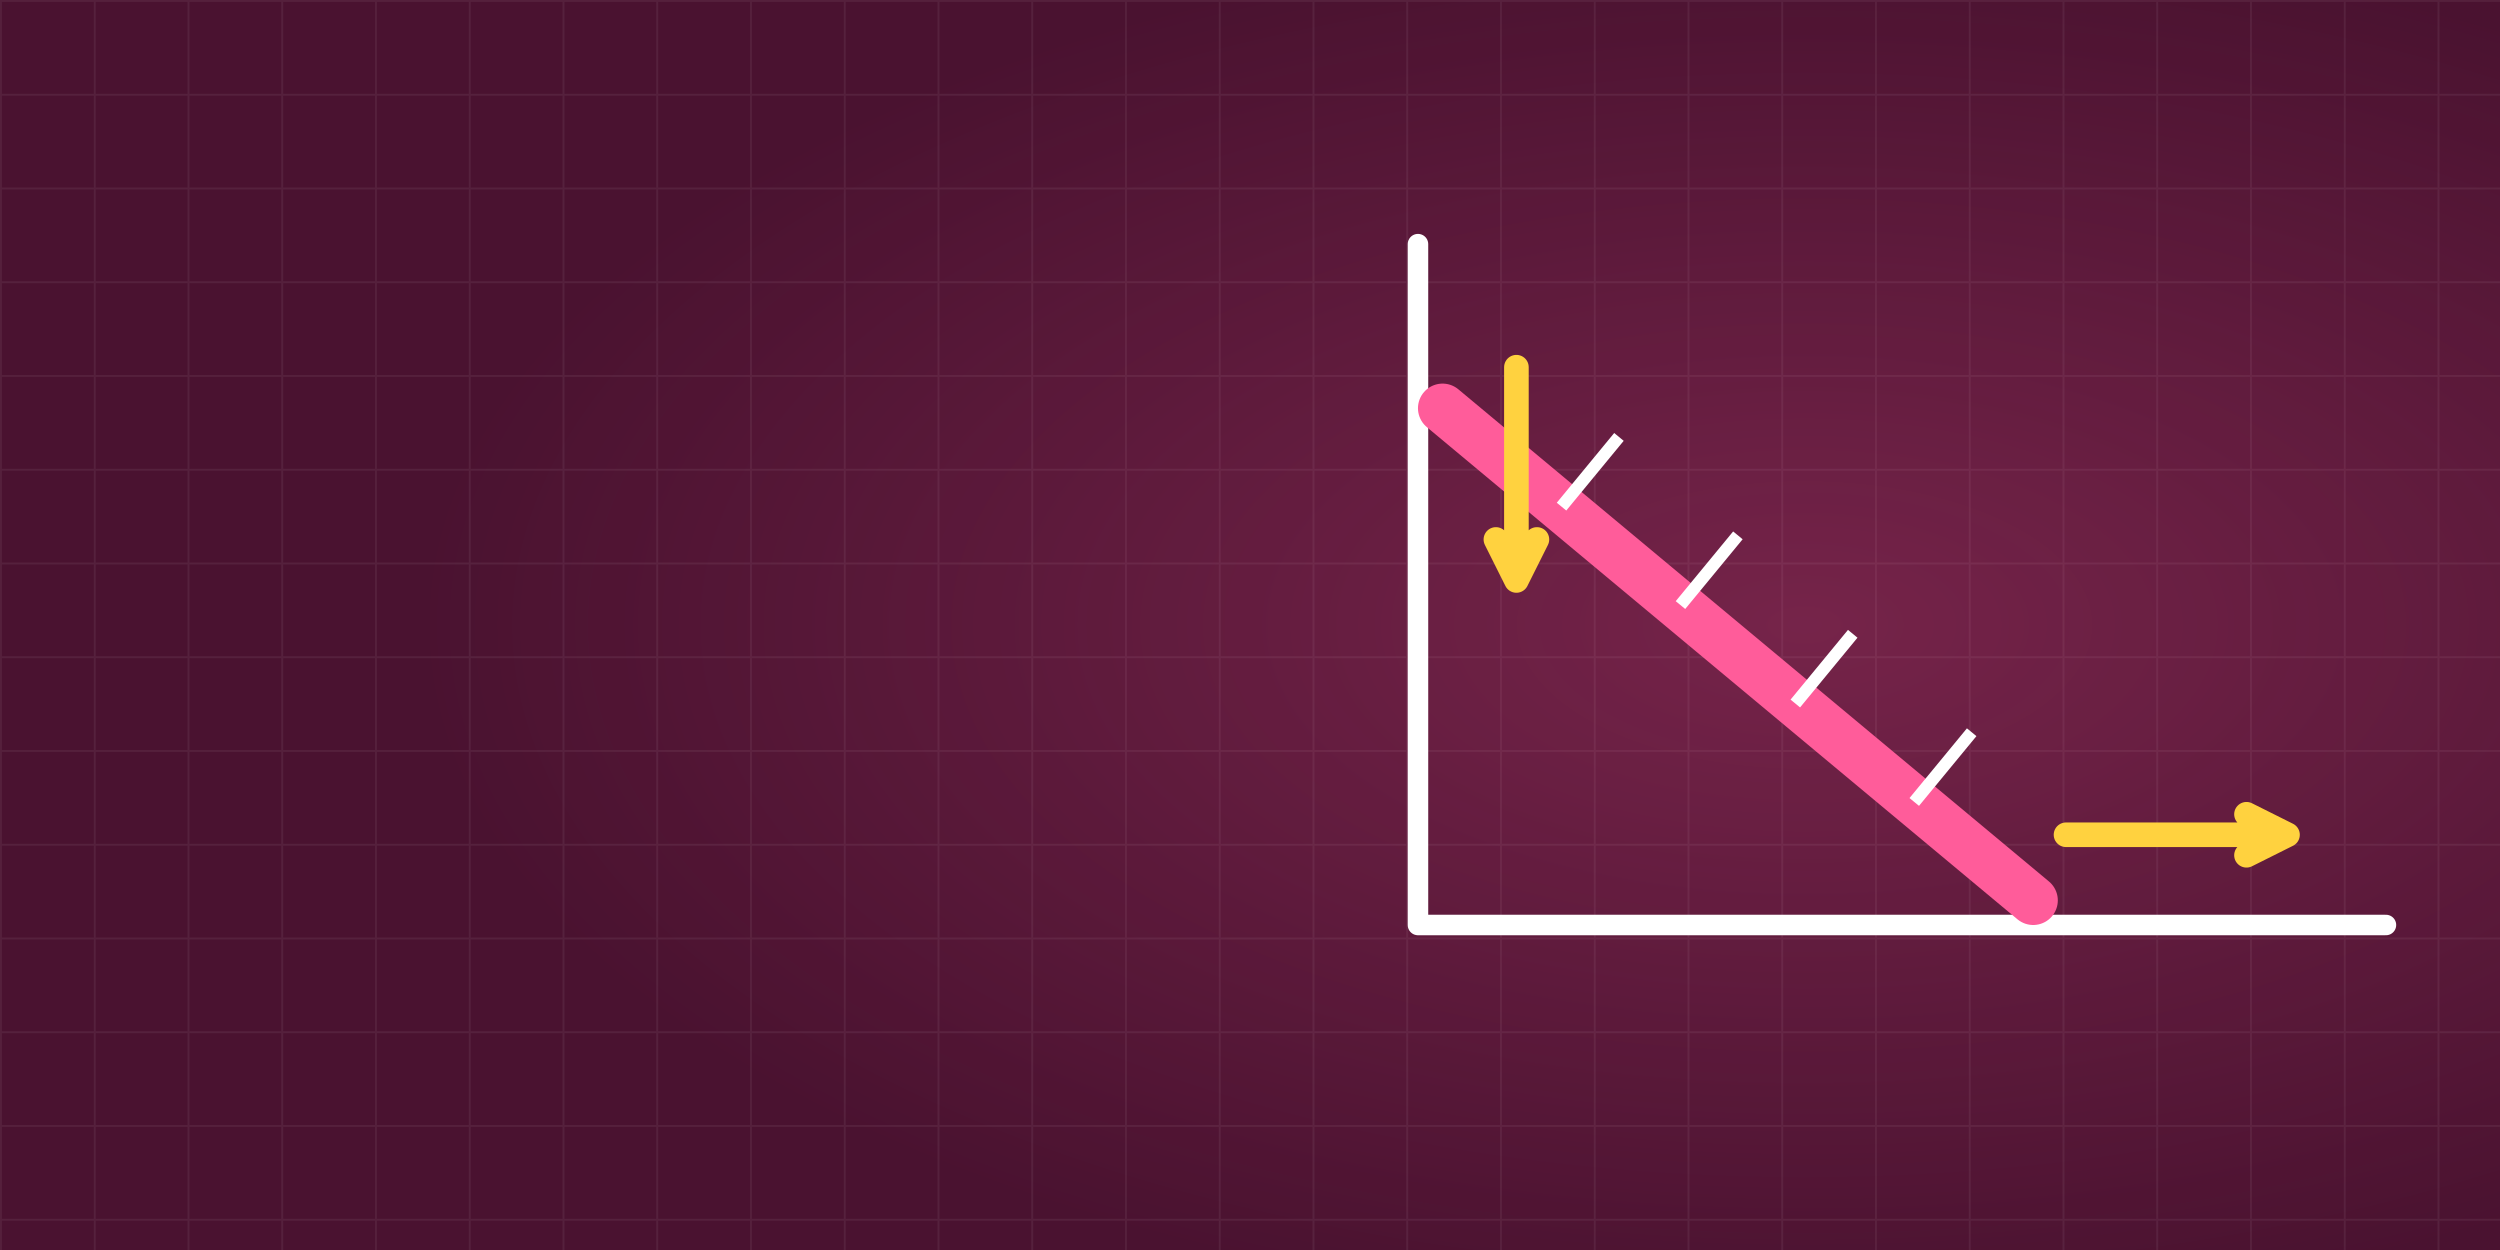
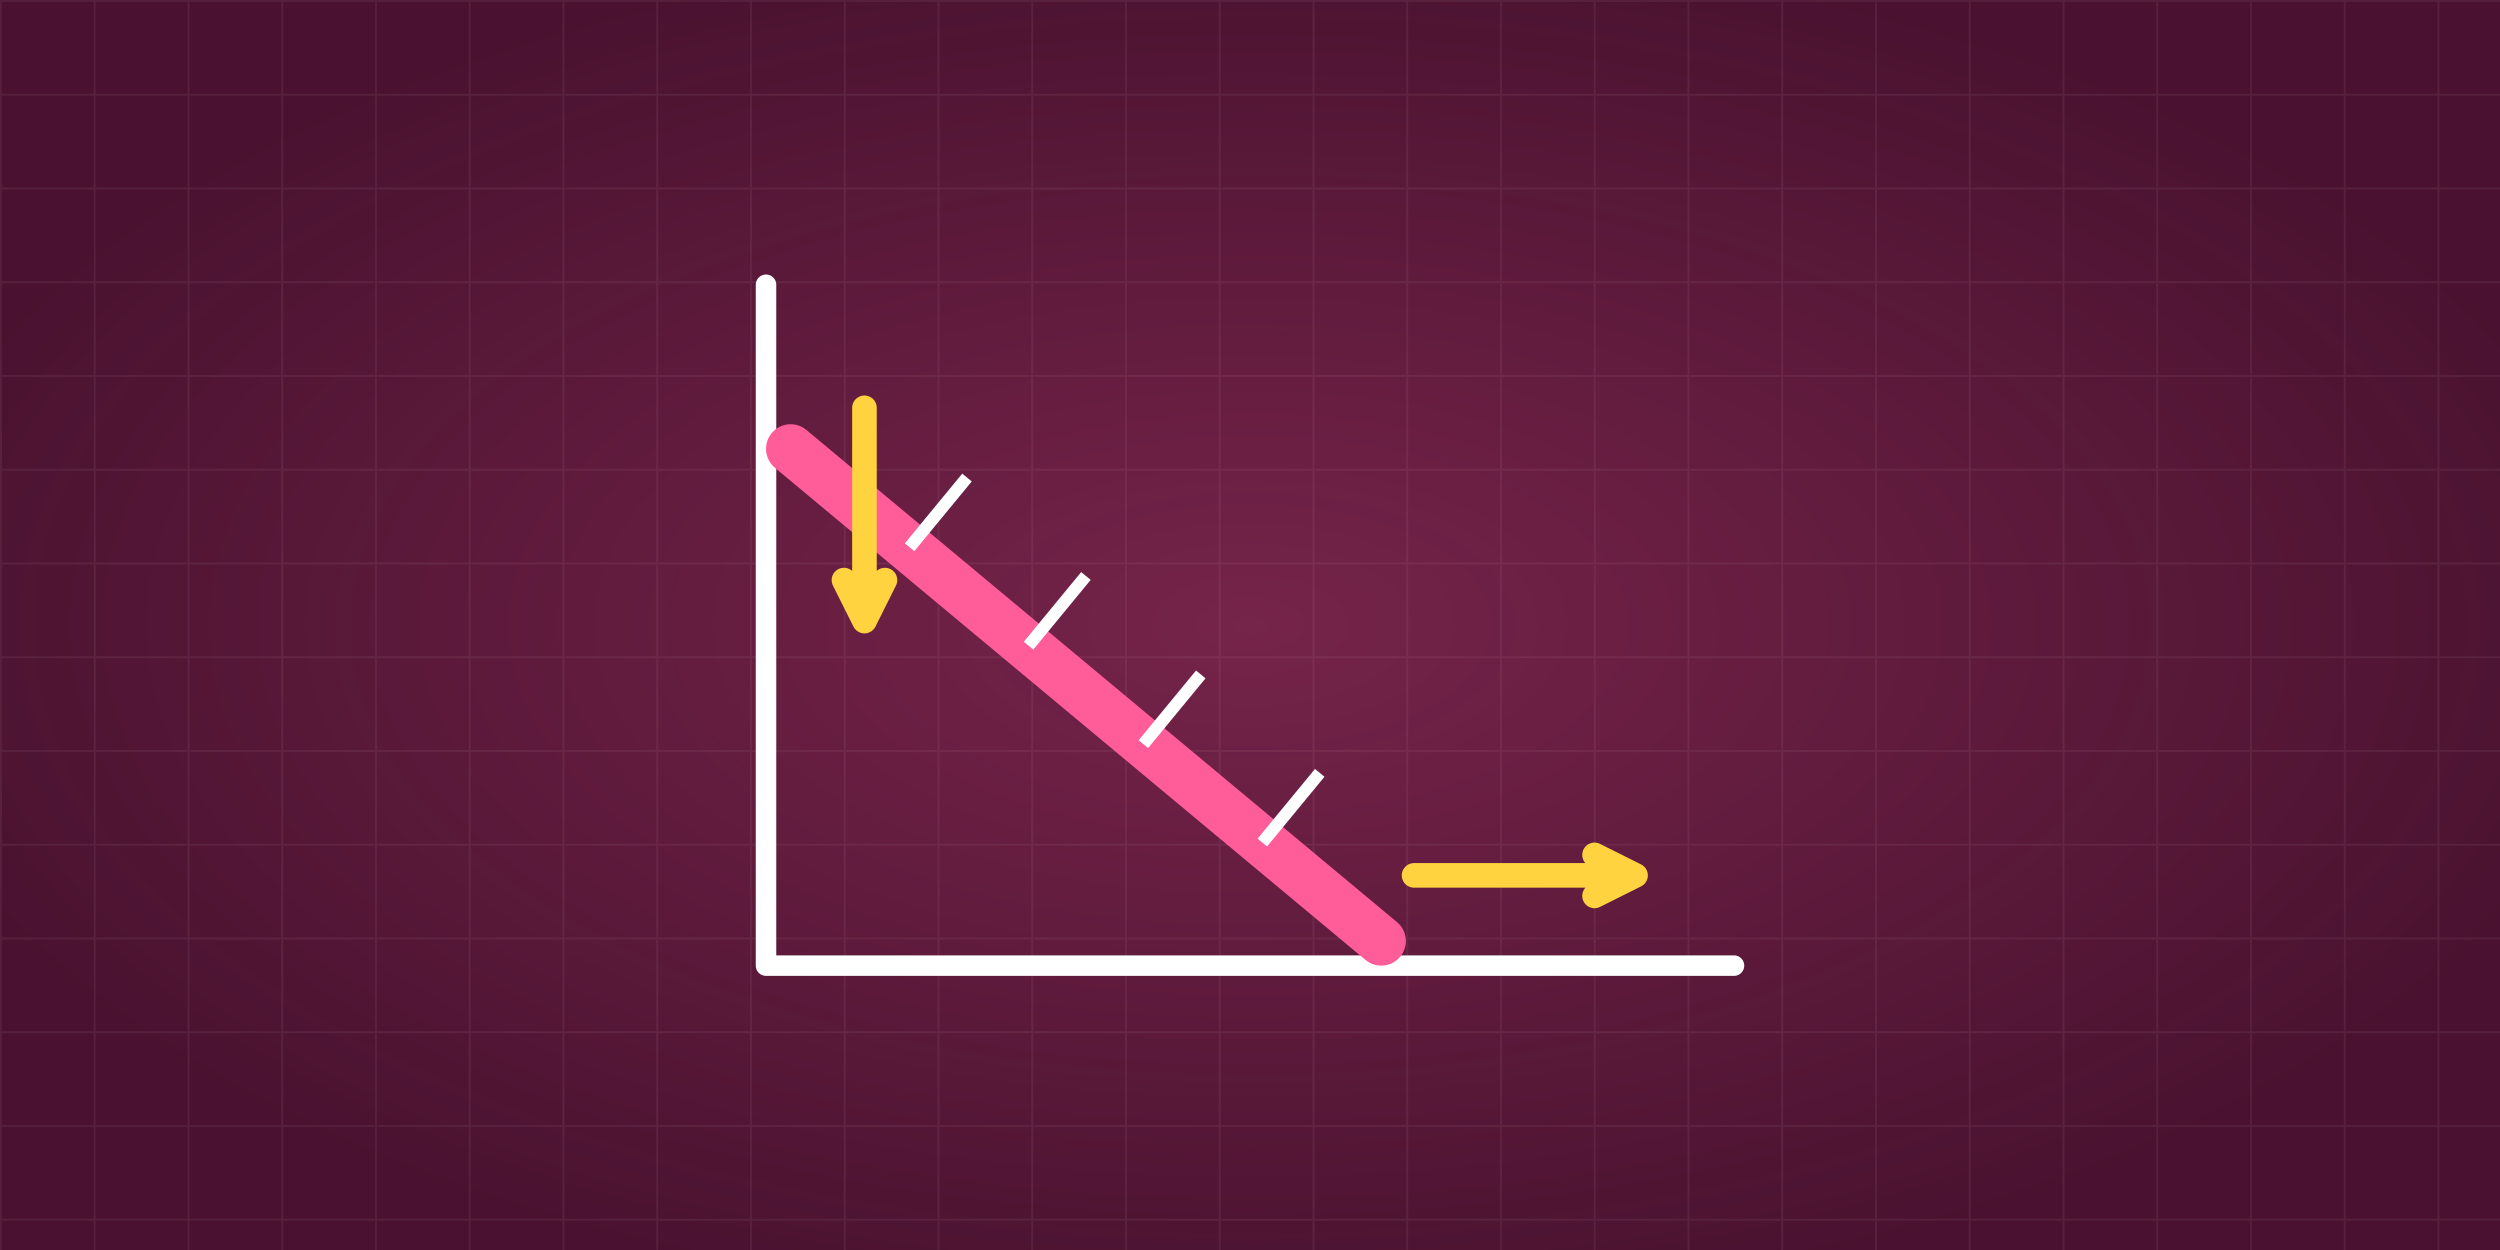
<svg xmlns="http://www.w3.org/2000/svg" viewBox="0 0 640 320">
  <defs>
    <pattern id="g" width="24" height="24" patternUnits="userSpaceOnUse">
      <path d="M24 0H0V24" fill="none" stroke="#fff" stroke-opacity=".06" />
    </pattern>
-     <radialGradient id="r" cx=".72" cy=".5" r=".55">
+     <radialGradient id="r" cx=".5" cy=".5" r=".55">
      <stop offset="0" stop-color="#FF5C9A" stop-opacity=".24" />
      <stop offset="1" stop-color="#FF5C9A" stop-opacity="0" />
    </radialGradient>
  </defs>
  <rect width="640" height="320" fill="#4A1230" />
  <rect width="640" height="320" fill="url(#g)" />
  <rect width="640" height="320" fill="url(#r)" />
-   <g transform="translate(300 52) scale(1.05)">
+   <g transform="translate(133.1 62.4) scale(1.05)">
    <path d="M60 10 V176 H296" fill="none" stroke="#fff" stroke-width="5" stroke-linejoin="round" stroke-linecap="round" />
    <path d="M66 50 L210 170" stroke="#FF5C9A" stroke-width="12" stroke-linecap="round" />
    <path d="M95 74 l14 -17" stroke="#fff" stroke-width="3" />
    <path d="M124 98 l14 -17" stroke="#fff" stroke-width="3" />
    <path d="M152 122 l14 -17" stroke="#fff" stroke-width="3" />
    <path d="M181 146 l14 -17" stroke="#fff" stroke-width="3" />
    <path d="M84 40 L84 92 M79 82 L84 92 L89 82" stroke="#FFD23F" stroke-width="6" stroke-linecap="round" stroke-linejoin="round" fill="none" />
    <path d="M218 154 L272 154 M262 159 L272 154 L262 149" stroke="#FFD23F" stroke-width="6" stroke-linecap="round" stroke-linejoin="round" fill="none" />
  </g>
</svg>
